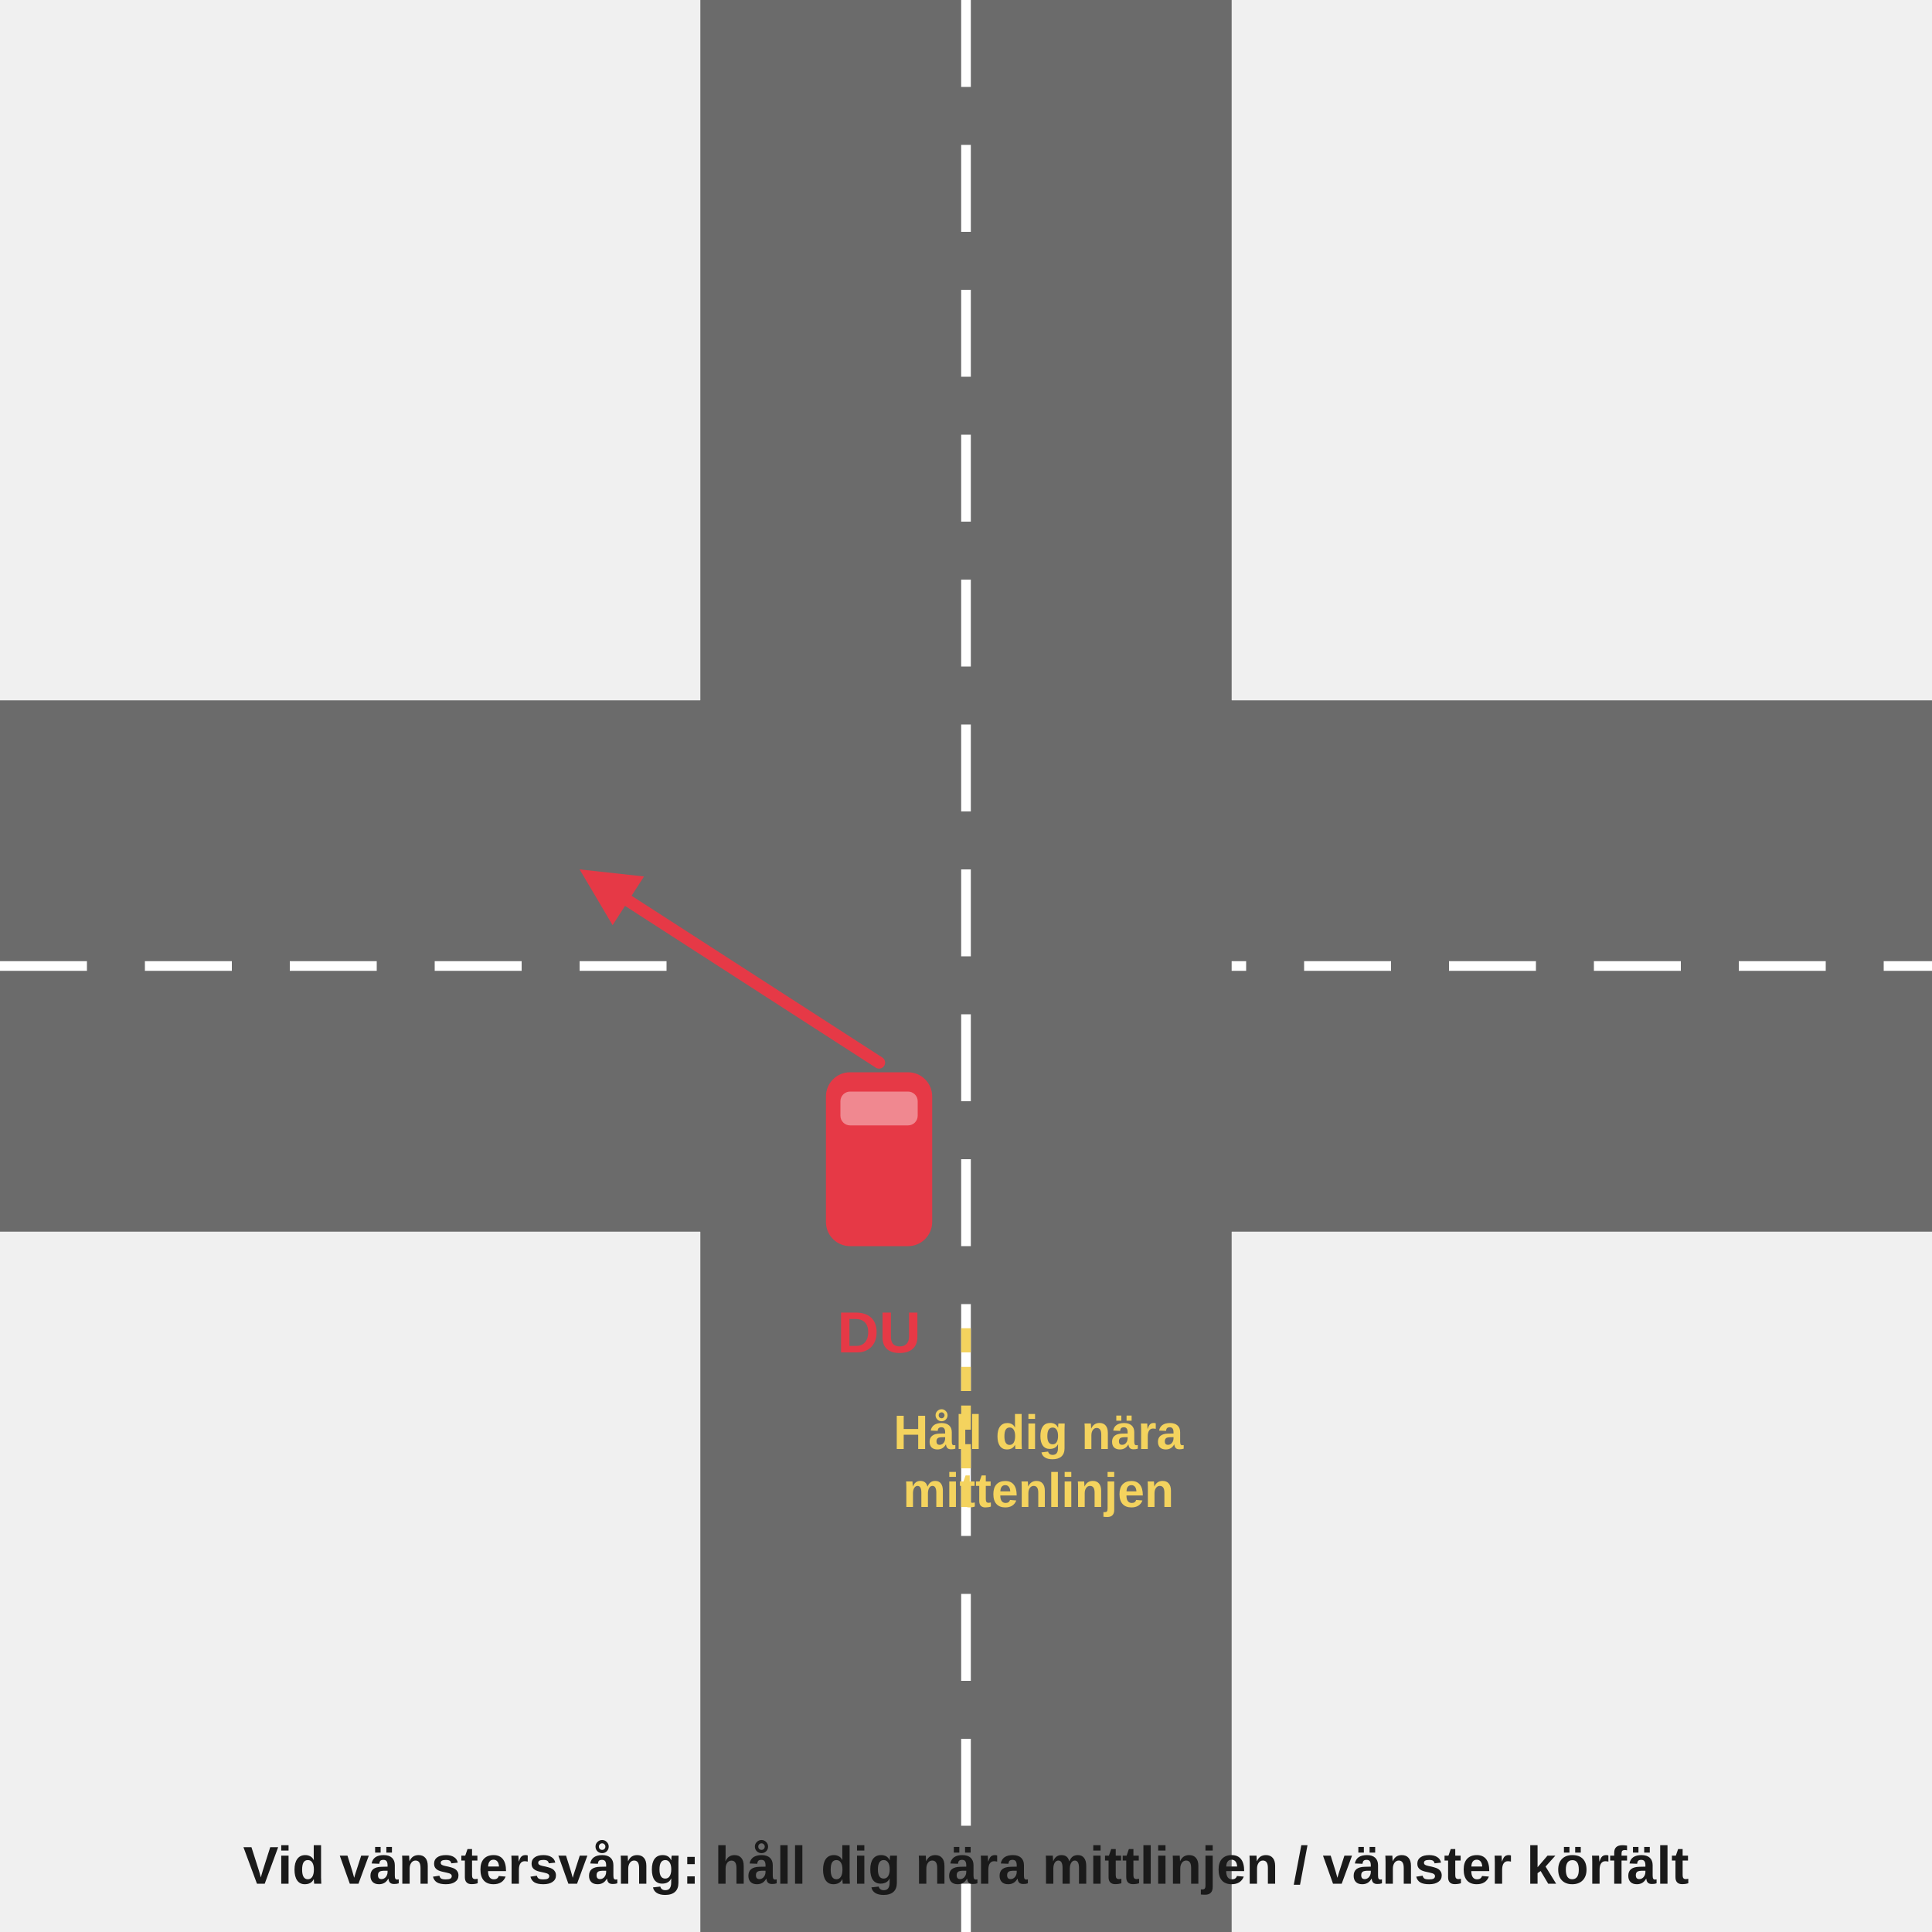
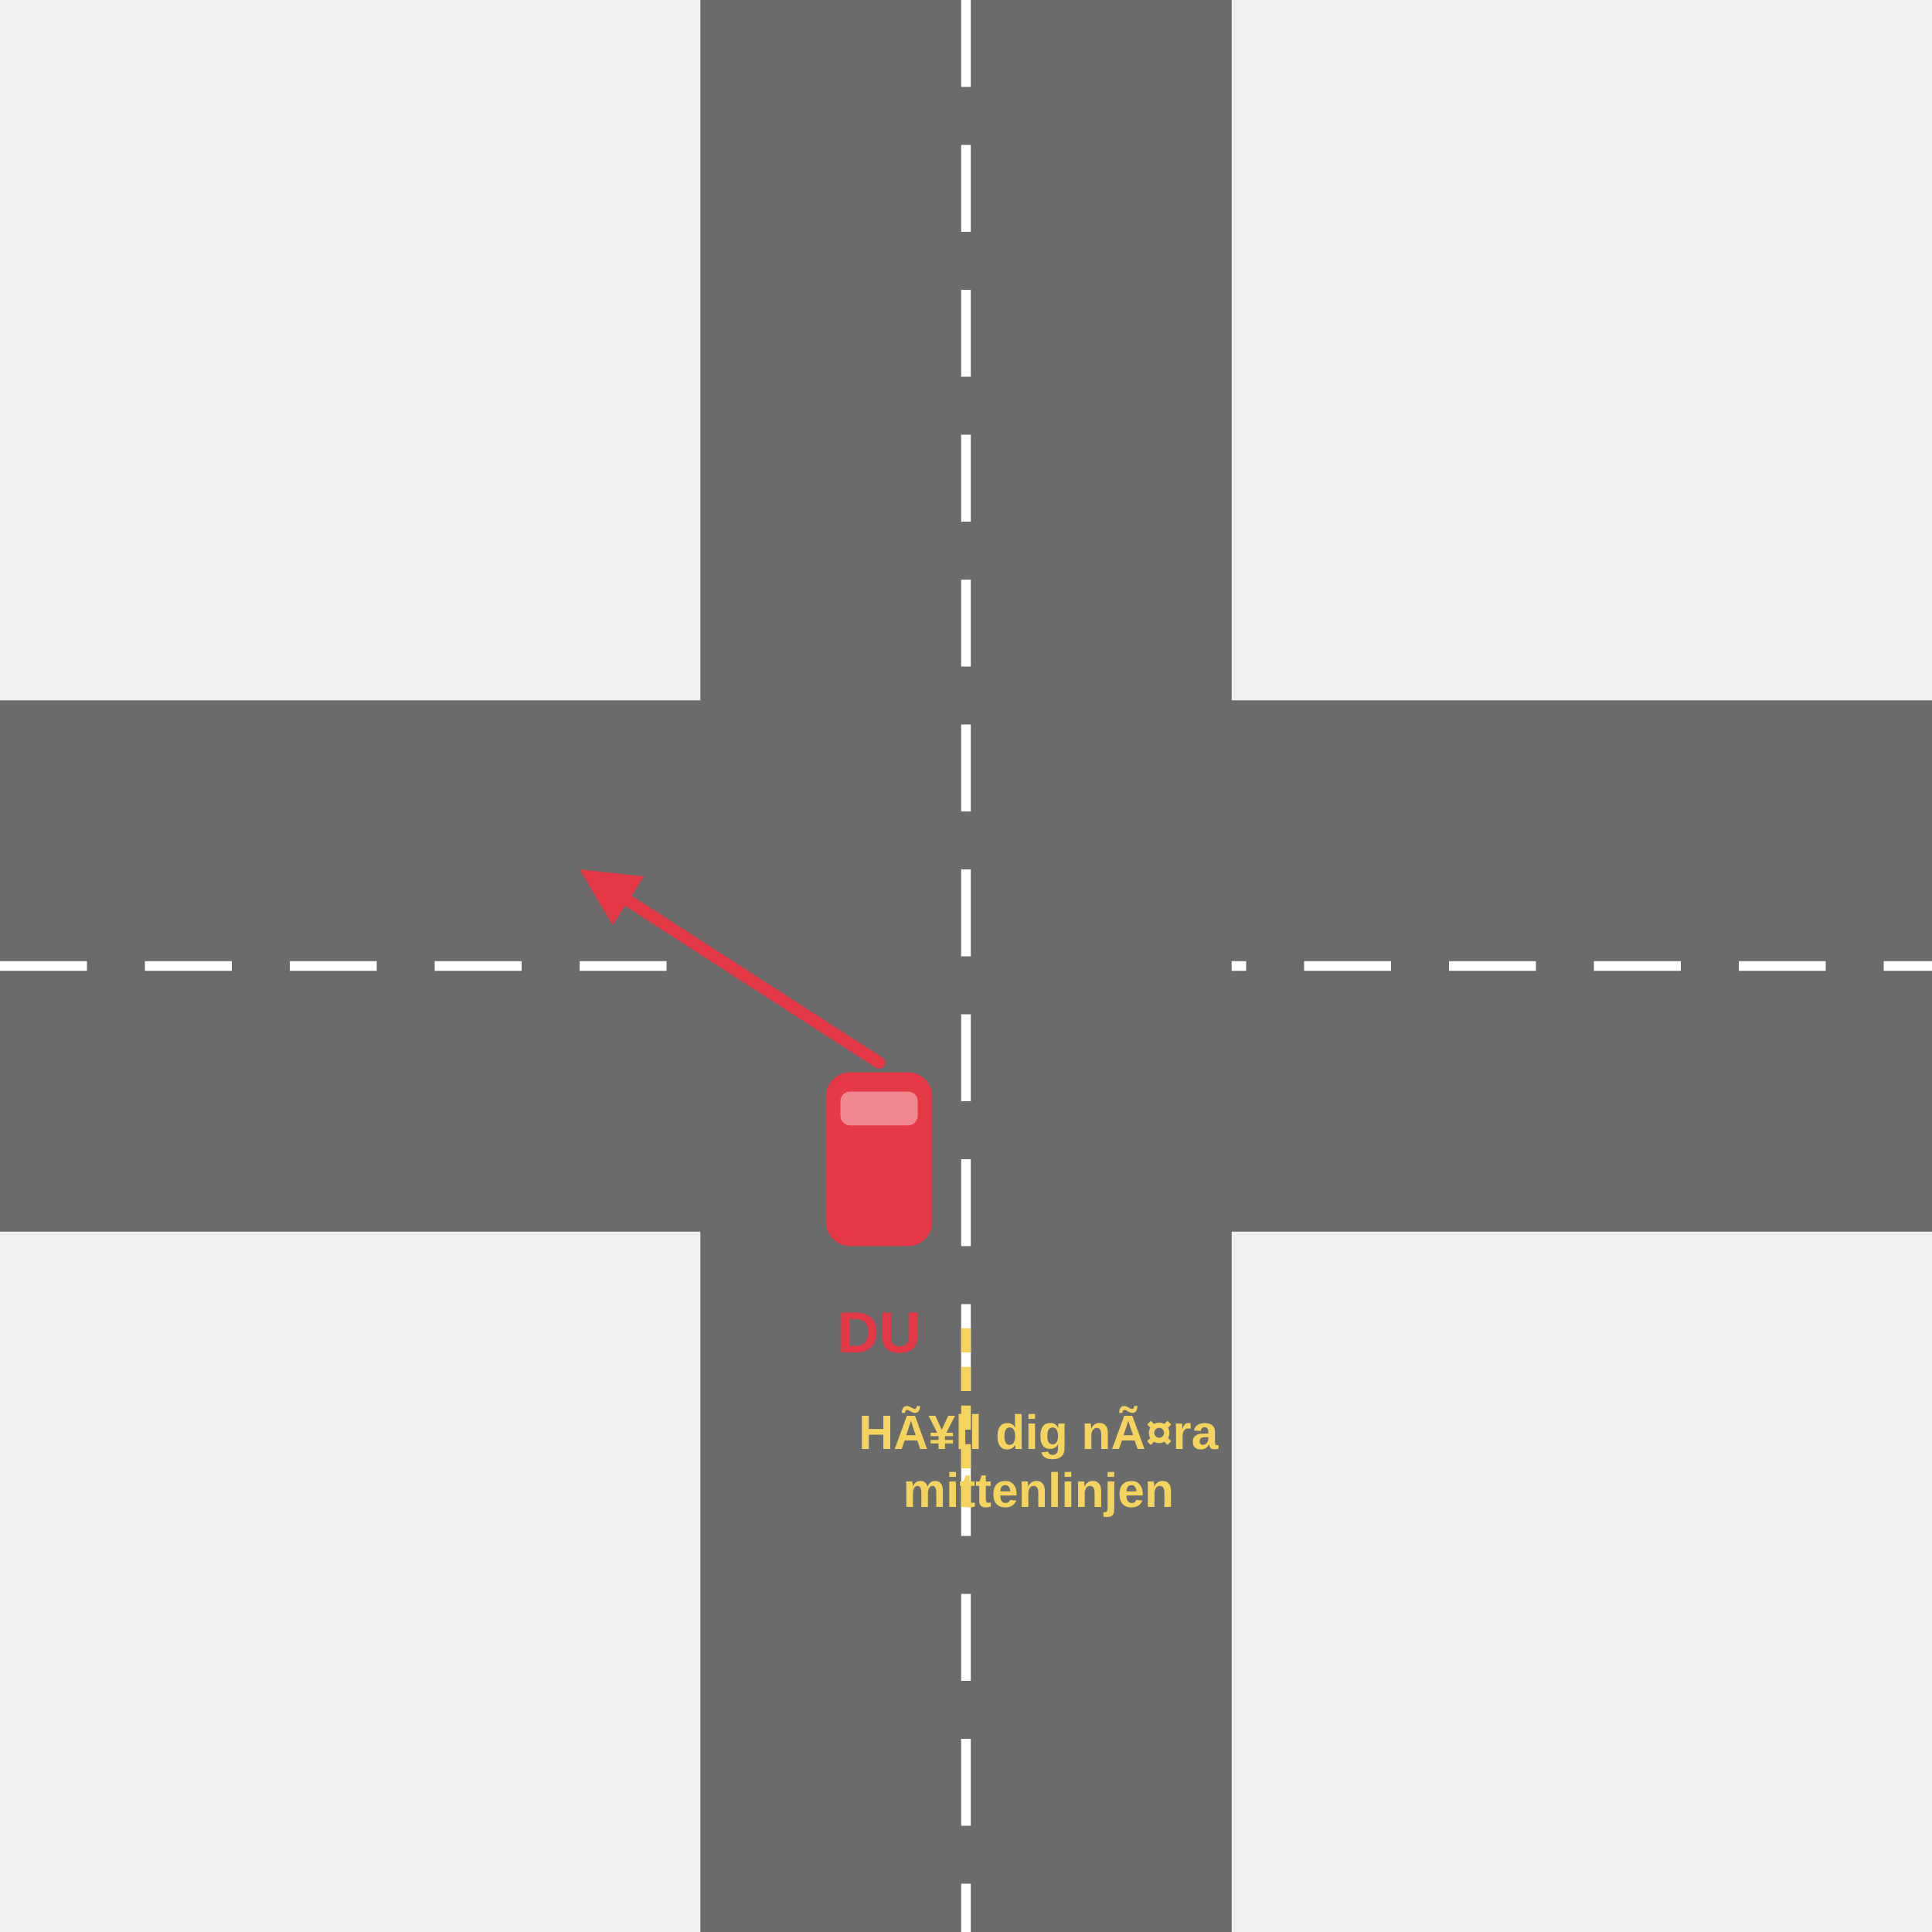
<svg xmlns="http://www.w3.org/2000/svg" viewBox="0 0 400 400" width="400" height="400" style="background:#f0f0f0">
  <rect x="145" y="145" width="110" height="110" fill="#6b6b6b" />
  <rect x="0" y="145" width="400" height="110" fill="#6b6b6b" />
  <line x1="0" y1="200" x2="400" y2="200" stroke="#ffffff" stroke-width="2" stroke-dasharray="18,12" />
  <rect x="145" y="0" width="110" height="400" fill="#6b6b6b" />
  <line x1="200" y1="0" x2="200" y2="400" stroke="#ffffff" stroke-width="2" stroke-dasharray="18,12" />
  <g transform="rotate(0,182,240)">
    <rect x="171" y="222" width="22" height="36" rx="5" ry="5" fill="#e63946" />
    <rect x="174" y="226" width="16" height="7" rx="2" fill="rgba(255,255,255,0.4)" />
  </g>
  <line x1="182" y1="220" x2="130.084" y2="186.506" stroke="#e63946" stroke-width="2.5" stroke-linecap="round" />
  <polygon points="120,180 133.336,181.464 126.831,191.547" fill="#e63946" />
  <line x1="200" y1="275" x2="200" y2="315" stroke="#f4d35e" stroke-width="2" stroke-dasharray="5,3" />
-   <text x="215" y="300" font-family="Arial,sans-serif" font-size="10" fill="#f4d35e" text-anchor="middle" font-weight="bold">Håll dig nära</text>
+   <text x="215" y="300" font-family="Arial,sans-serif" font-size="10" fill="#f4d35e" text-anchor="middle" font-weight="bold">HÃ¥ll dig nÃ¤ra</text>
  <text x="215" y="312" font-family="Arial,sans-serif" font-size="10" fill="#f4d35e" text-anchor="middle" font-weight="bold">mittenlinjen</text>
  <text x="182" y="280" font-family="Arial,sans-serif" font-size="12" fill="#e63946" text-anchor="middle" font-weight="bold">DU</text>
-   <text x="200" y="390" font-family="Arial,sans-serif" font-size="11" fill="#1a1a1a" text-anchor="middle" font-weight="bold">Vid vänstersvång: håll dig nära mittlinjen / vänster körfält</text>
</svg>
